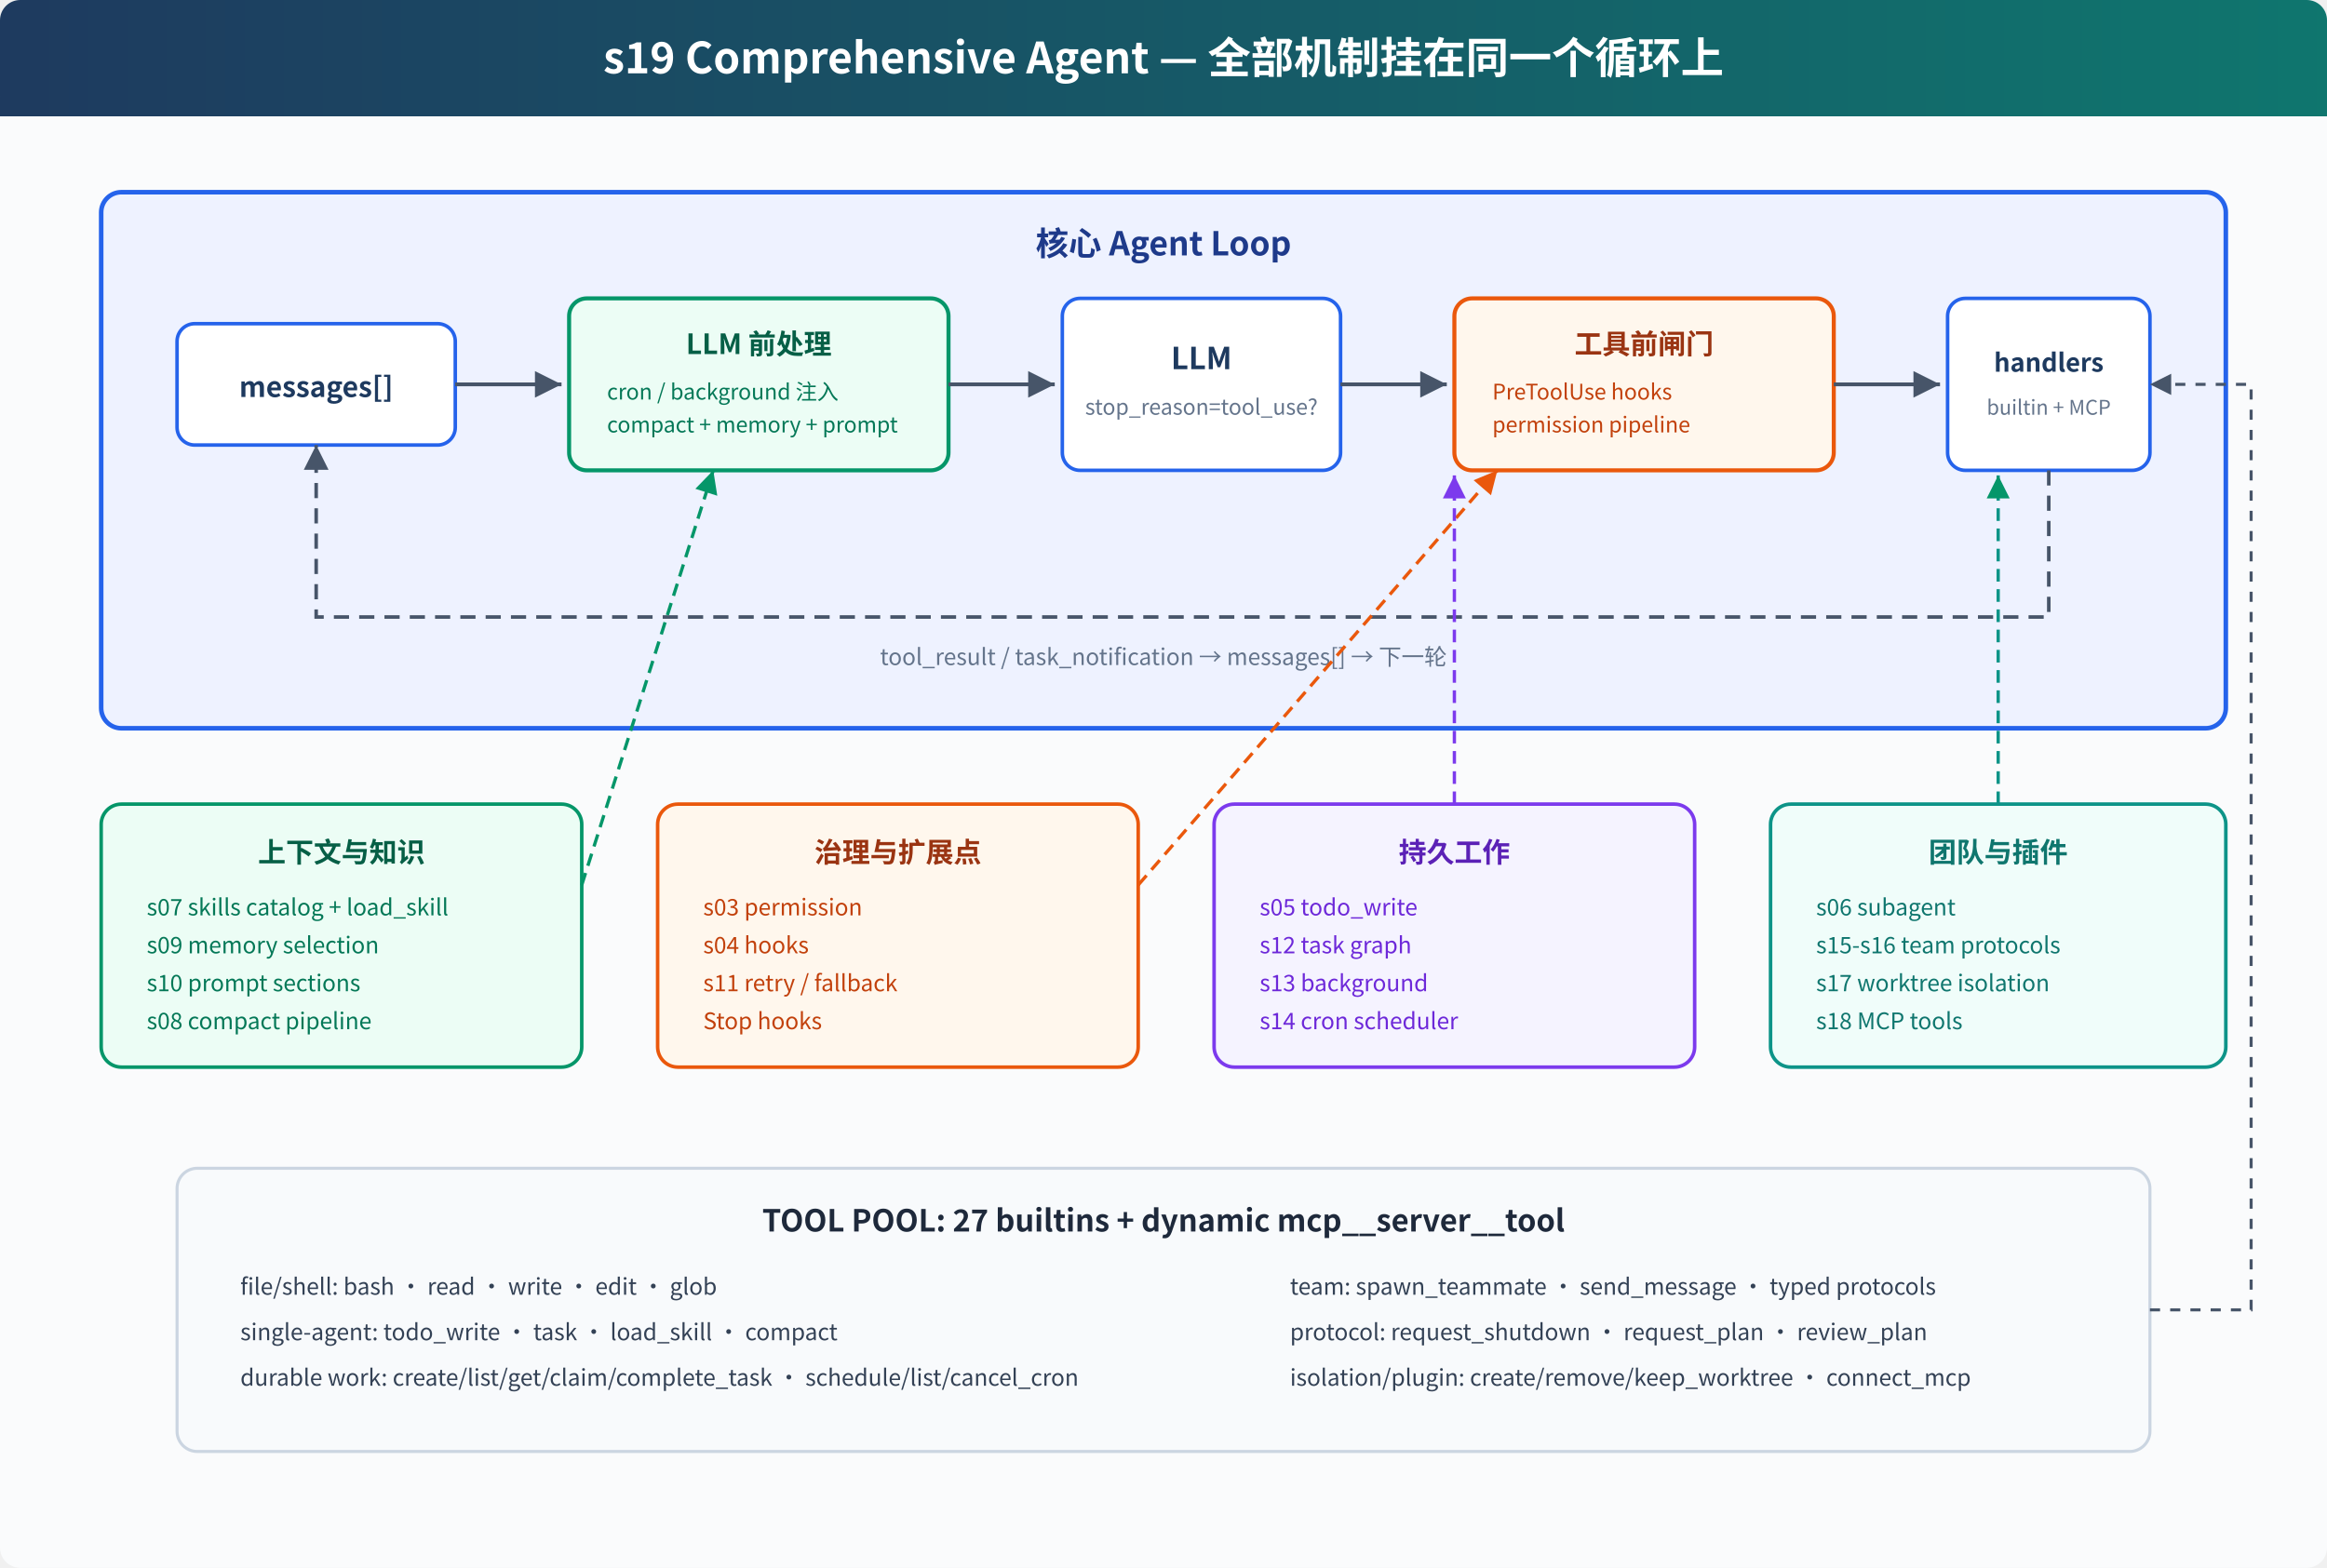
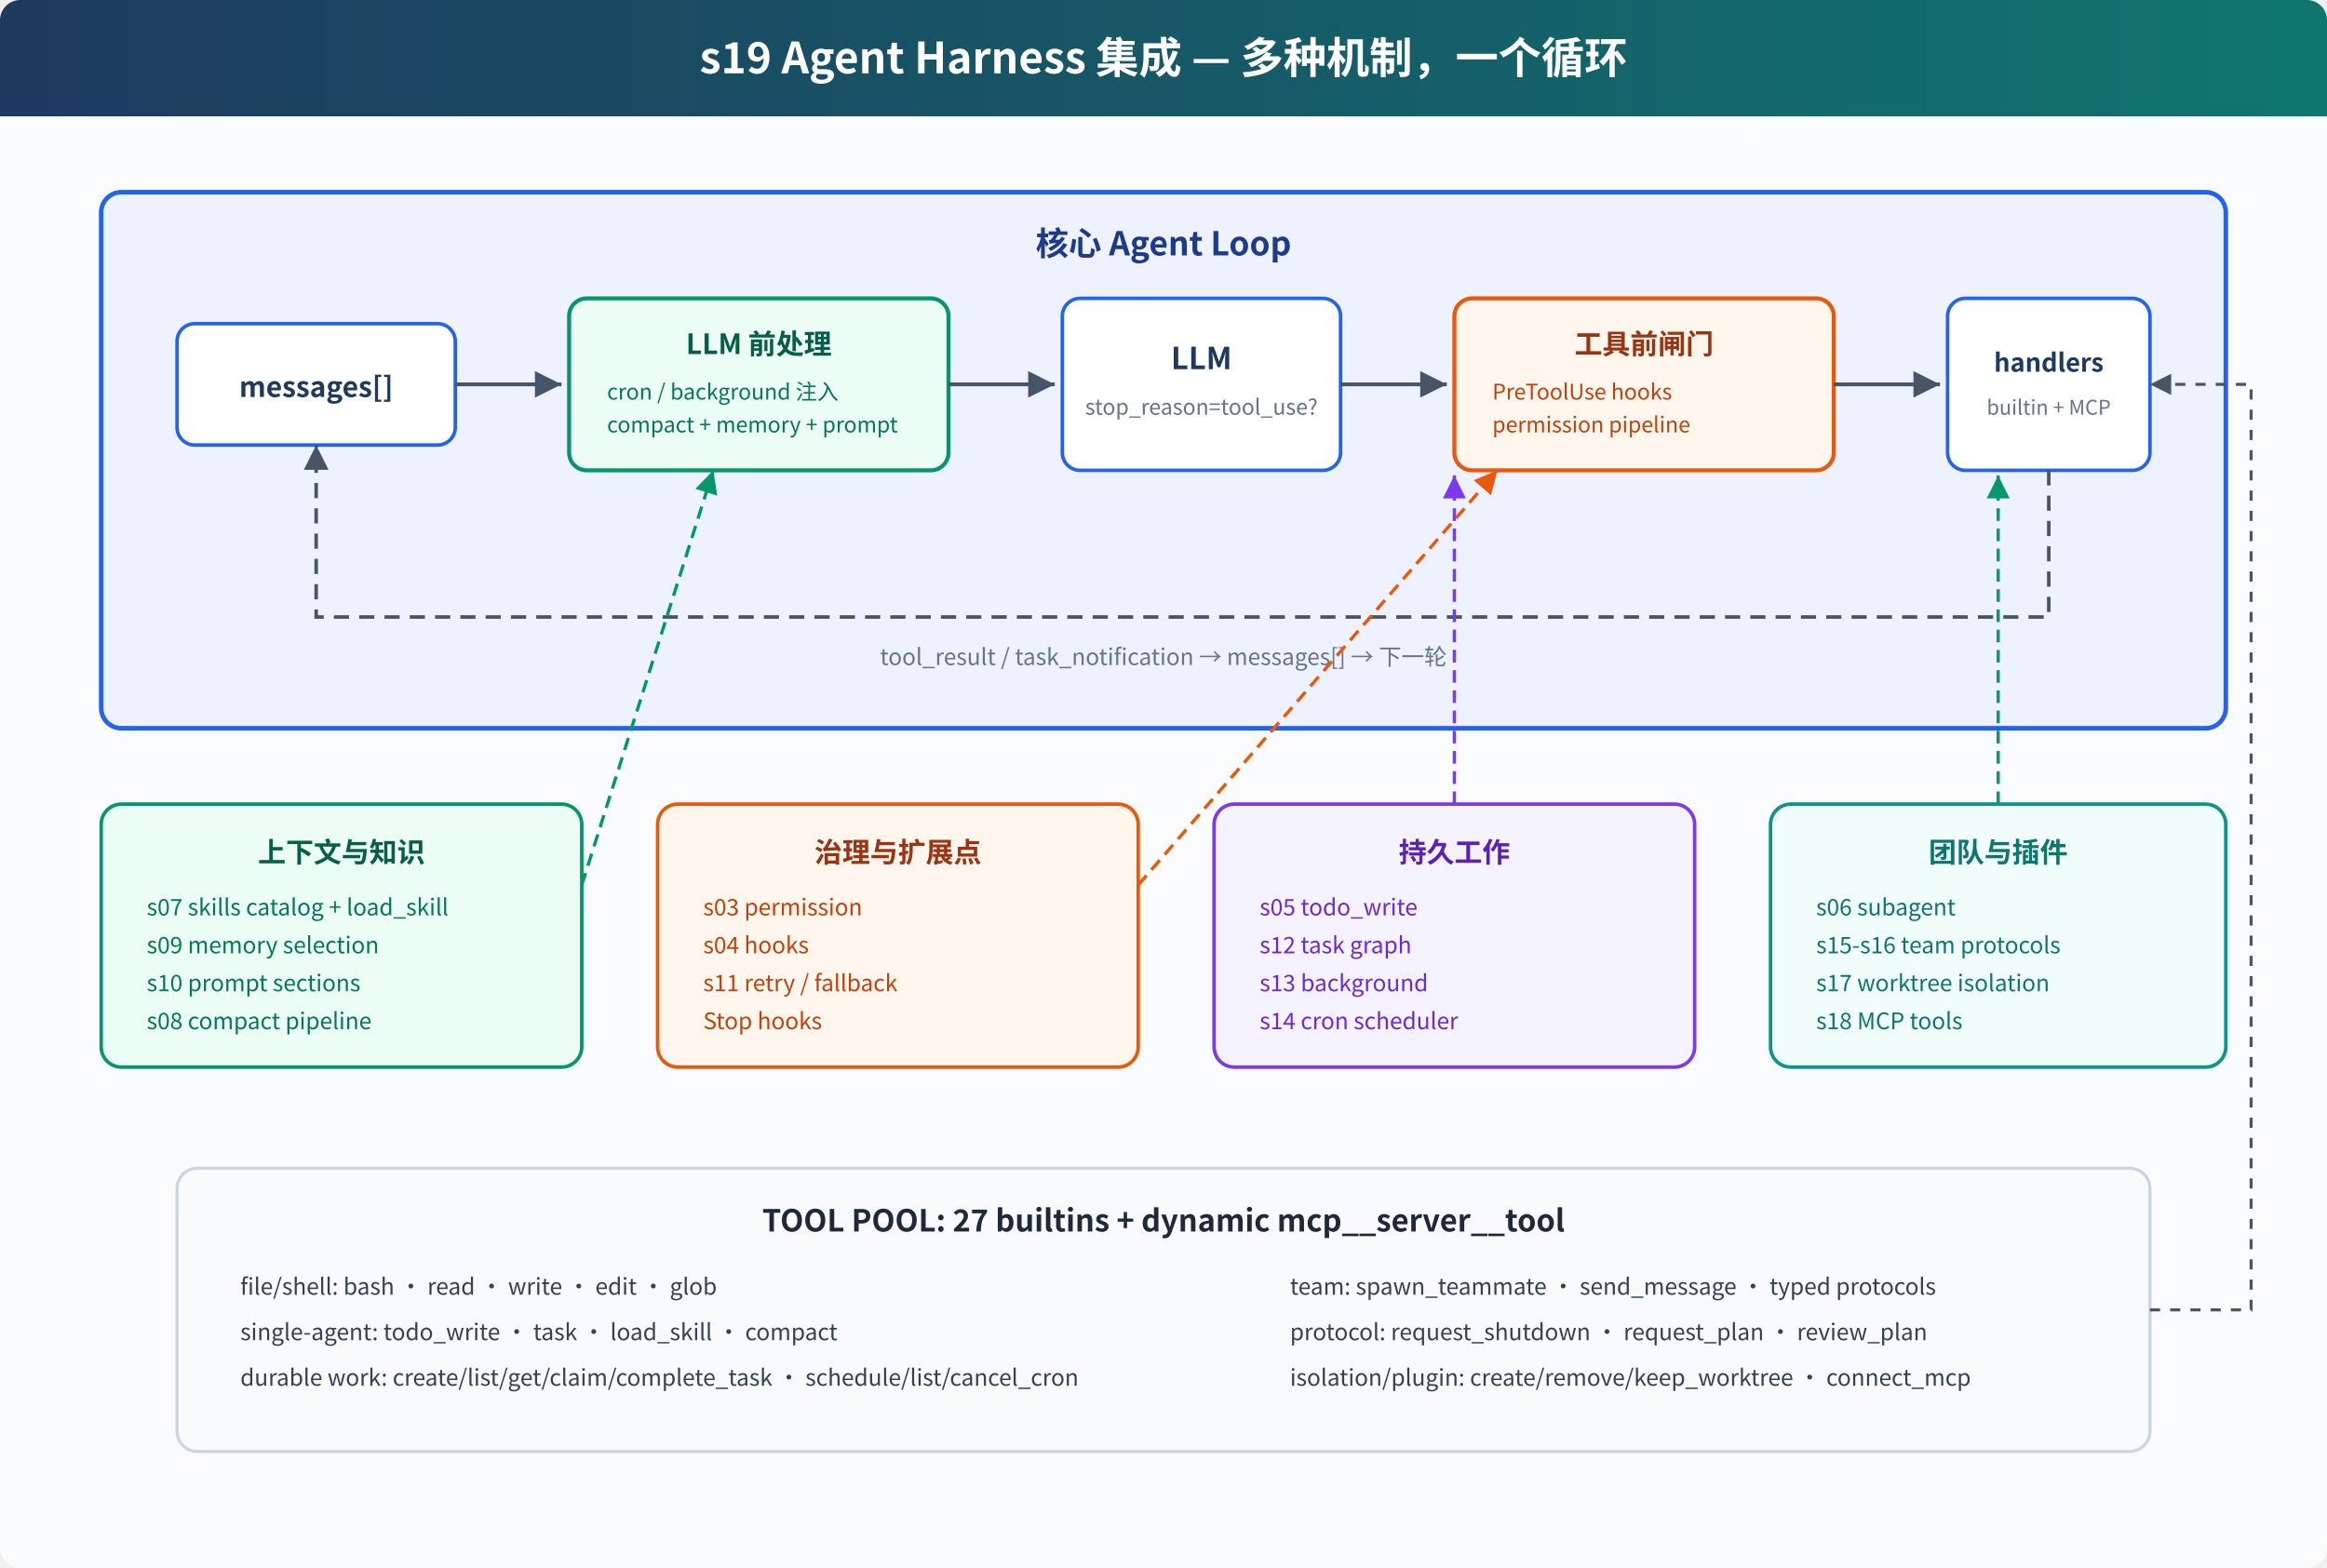
<svg xmlns="http://www.w3.org/2000/svg" viewBox="0 0 920 620" font-family="'Noto Sans CJK SC', 'Droid Sans Fallback', system-ui, -apple-system, sans-serif">
  <defs>
    <linearGradient id="header" x1="0" y1="0" x2="1" y2="0">
      <stop offset="0%" stop-color="#1e3a5f" />
      <stop offset="100%" stop-color="#0f766e" />
    </linearGradient>
    <marker id="arrow" viewBox="0 0 10 10" refX="10" refY="5" markerWidth="7" markerHeight="7" orient="auto-start-reverse">
      <path d="M 0 0 L 10 5 L 0 10 z" fill="#475569" />
    </marker>
    <marker id="arrow-green" viewBox="0 0 10 10" refX="10" refY="5" markerWidth="7" markerHeight="7" orient="auto-start-reverse">
      <path d="M 0 0 L 10 5 L 0 10 z" fill="#059669" />
    </marker>
    <marker id="arrow-purple" viewBox="0 0 10 10" refX="10" refY="5" markerWidth="7" markerHeight="7" orient="auto-start-reverse">
      <path d="M 0 0 L 10 5 L 0 10 z" fill="#7c3aed" />
    </marker>
    <marker id="arrow-orange" viewBox="0 0 10 10" refX="10" refY="5" markerWidth="7" markerHeight="7" orient="auto-start-reverse">
      <path d="M 0 0 L 10 5 L 0 10 z" fill="#ea580c" />
    </marker>
  </defs>
  <rect width="920" height="620" rx="8" fill="#fafbfc" />
  <rect x="0" y="0" width="920" height="46" rx="8" fill="url(#header)" />
  <rect x="0" y="38" width="920" height="8" fill="url(#header)" />
-   <text x="460" y="29" text-anchor="middle" fill="#fff" font-size="17" font-weight="700">s19 Comprehensive Agent — 全部机制挂在同一个循环上</text>
+   <text x="460" y="29" text-anchor="middle" fill="#fff" font-size="17" font-weight="700">s19 Agent Harness 集成 — 多种机制，一个循环</text>
  <rect x="40" y="76" width="840" height="212" rx="8" fill="#eef2ff" stroke="#2563eb" stroke-width="1.8" />
  <text x="460" y="101" text-anchor="middle" fill="#1e3a8a" font-size="13" font-weight="700">核心 Agent Loop</text>
  <rect x="70" y="128" width="110" height="48" rx="7" fill="#fff" stroke="#2563eb" stroke-width="1.4" />
  <text x="125" y="157" text-anchor="middle" fill="#1e3a5f" font-size="11" font-weight="700">messages[]</text>
  <line x1="180" y1="152" x2="222" y2="152" stroke="#475569" stroke-width="1.5" marker-end="url(#arrow)" />
  <rect x="225" y="118" width="150" height="68" rx="7" fill="#ecfdf5" stroke="#059669" stroke-width="1.6" />
  <text x="300" y="140" text-anchor="middle" fill="#065f46" font-size="11" font-weight="700">LLM 前处理</text>
  <text x="240" y="158" fill="#047857" font-size="8.5">cron / background 注入</text>
  <text x="240" y="171" fill="#047857" font-size="8.5">compact + memory + prompt</text>
  <line x1="375" y1="152" x2="417" y2="152" stroke="#475569" stroke-width="1.5" marker-end="url(#arrow)" />
  <rect x="420" y="118" width="110" height="68" rx="7" fill="#fff" stroke="#2563eb" stroke-width="1.4" />
  <text x="475" y="146" text-anchor="middle" fill="#1e3a5f" font-size="12" font-weight="700">LLM</text>
  <text x="475" y="164" text-anchor="middle" fill="#64748b" font-size="8.5">stop_reason=tool_use?</text>
  <line x1="530" y1="152" x2="572" y2="152" stroke="#475569" stroke-width="1.5" marker-end="url(#arrow)" />
  <rect x="575" y="118" width="150" height="68" rx="7" fill="#fff7ed" stroke="#ea580c" stroke-width="1.6" />
  <text x="650" y="140" text-anchor="middle" fill="#9a3412" font-size="11" font-weight="700">工具前闸门</text>
  <text x="590" y="158" fill="#c2410c" font-size="8.5">PreToolUse hooks</text>
  <text x="590" y="171" fill="#c2410c" font-size="8.5">permission pipeline</text>
  <line x1="725" y1="152" x2="767" y2="152" stroke="#475569" stroke-width="1.5" marker-end="url(#arrow)" />
  <rect x="770" y="118" width="80" height="68" rx="7" fill="#fff" stroke="#2563eb" stroke-width="1.4" />
  <text x="810" y="147" text-anchor="middle" fill="#1e3a5f" font-size="10" font-weight="700">handlers</text>
  <text x="810" y="164" text-anchor="middle" fill="#64748b" font-size="8">builtin + MCP</text>
  <path d="M 810 186 L 810 244 L 125 244 L 125 176" fill="none" stroke="#475569" stroke-width="1.4" stroke-dasharray="6,4" marker-end="url(#arrow)" />
  <text x="460" y="263" text-anchor="middle" fill="#64748b" font-size="9">tool_result / task_notification → messages[] → 下一轮</text>
  <rect x="40" y="318" width="190" height="104" rx="8" fill="#ecfdf5" stroke="#059669" stroke-width="1.4" />
  <text x="135" y="341" text-anchor="middle" fill="#065f46" font-size="11" font-weight="700">上下文与知识</text>
  <text x="58" y="362" fill="#047857" font-size="9">s07 skills catalog + load_skill</text>
  <text x="58" y="377" fill="#047857" font-size="9">s09 memory selection</text>
  <text x="58" y="392" fill="#047857" font-size="9">s10 prompt sections</text>
  <text x="58" y="407" fill="#047857" font-size="9">s08 compact pipeline</text>
  <path d="M 230 350 L 282 186" fill="none" stroke="#059669" stroke-width="1.3" marker-end="url(#arrow-green)" stroke-dasharray="5,3" />
  <rect x="260" y="318" width="190" height="104" rx="8" fill="#fff7ed" stroke="#ea580c" stroke-width="1.4" />
  <text x="355" y="341" text-anchor="middle" fill="#9a3412" font-size="11" font-weight="700">治理与扩展点</text>
  <text x="278" y="362" fill="#c2410c" font-size="9">s03 permission</text>
  <text x="278" y="377" fill="#c2410c" font-size="9">s04 hooks</text>
  <text x="278" y="392" fill="#c2410c" font-size="9">s11 retry / fallback</text>
  <text x="278" y="407" fill="#c2410c" font-size="9">Stop hooks</text>
  <path d="M 450 350 L 592 186" fill="none" stroke="#ea580c" stroke-width="1.3" marker-end="url(#arrow-orange)" stroke-dasharray="5,3" />
  <rect x="480" y="318" width="190" height="104" rx="8" fill="#f5f3ff" stroke="#7c3aed" stroke-width="1.4" />
  <text x="575" y="341" text-anchor="middle" fill="#5b21b6" font-size="11" font-weight="700">持久工作</text>
  <text x="498" y="362" fill="#6d28d9" font-size="9">s05 todo_write</text>
  <text x="498" y="377" fill="#6d28d9" font-size="9">s12 task graph</text>
  <text x="498" y="392" fill="#6d28d9" font-size="9">s13 background</text>
  <text x="498" y="407" fill="#6d28d9" font-size="9">s14 cron scheduler</text>
  <path d="M 575 318 L 575 188" fill="none" stroke="#7c3aed" stroke-width="1.3" marker-end="url(#arrow-purple)" stroke-dasharray="5,3" />
  <rect x="700" y="318" width="180" height="104" rx="8" fill="#f0fdfa" stroke="#0d9488" stroke-width="1.4" />
  <text x="790" y="341" text-anchor="middle" fill="#0f766e" font-size="11" font-weight="700">团队与插件</text>
  <text x="718" y="362" fill="#0f766e" font-size="9">s06 subagent</text>
  <text x="718" y="377" fill="#0f766e" font-size="9">s15-s16 team protocols</text>
  <text x="718" y="392" fill="#0f766e" font-size="9">s17 worktree isolation</text>
  <text x="718" y="407" fill="#0f766e" font-size="9">s18 MCP tools</text>
  <path d="M 790 318 L 790 188" fill="none" stroke="#0d9488" stroke-width="1.3" marker-end="url(#arrow-green)" stroke-dasharray="5,3" />
  <rect x="70" y="462" width="780" height="112" rx="8" fill="#f8fafc" stroke="#cbd5e1" stroke-width="1.2" />
  <text x="460" y="487" text-anchor="middle" fill="#1e293b" font-size="12" font-weight="700">TOOL POOL: 27 builtins + dynamic mcp__server__tool</text>
  <text x="95" y="512" fill="#334155" font-size="9">file/shell: bash · read · write · edit · glob</text>
  <text x="95" y="530" fill="#334155" font-size="9">single-agent: todo_write · task · load_skill · compact</text>
  <text x="95" y="548" fill="#334155" font-size="9">durable work: create/list/get/claim/complete_task · schedule/list/cancel_cron</text>
  <text x="510" y="512" fill="#334155" font-size="9">team: spawn_teammate · send_message · typed protocols</text>
  <text x="510" y="530" fill="#334155" font-size="9">protocol: request_shutdown · request_plan · review_plan</text>
  <text x="510" y="548" fill="#334155" font-size="9">isolation/plugin: create/remove/keep_worktree · connect_mcp</text>
  <path d="M 850 518 L 890 518 L 890 152 L 850 152" fill="none" stroke="#475569" stroke-width="1.2" marker-end="url(#arrow)" stroke-dasharray="4,4" />
</svg>
